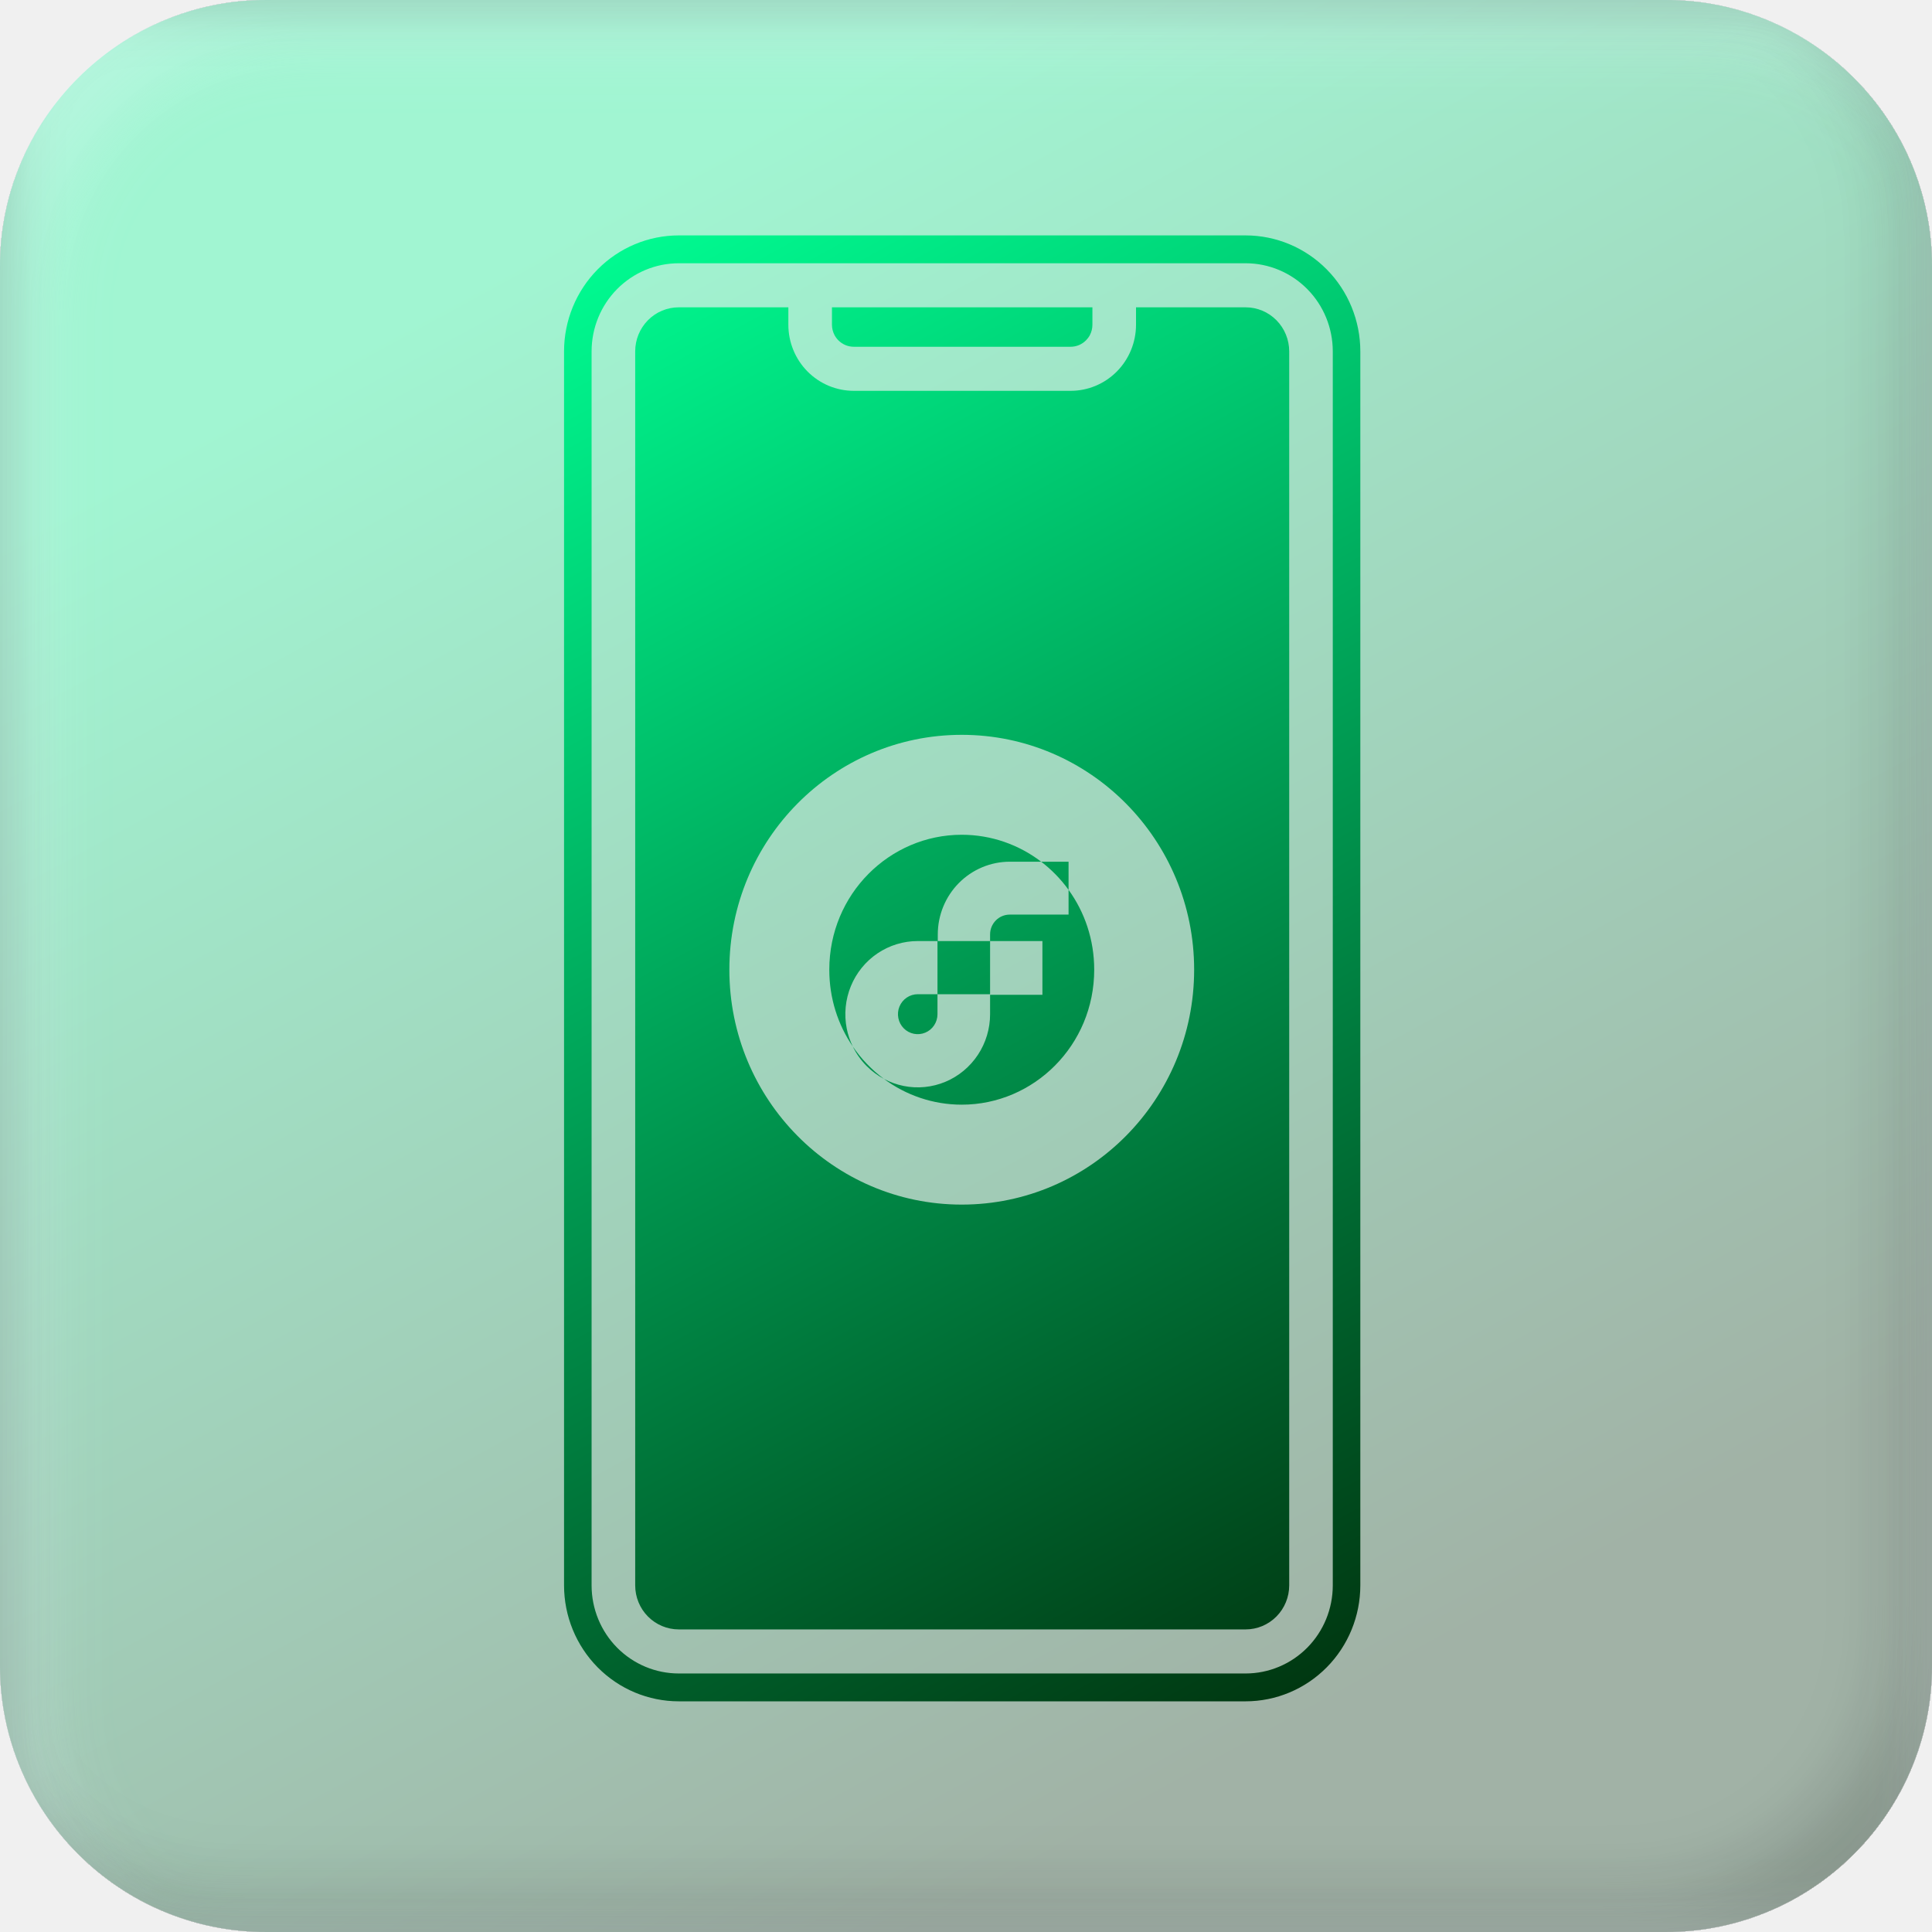
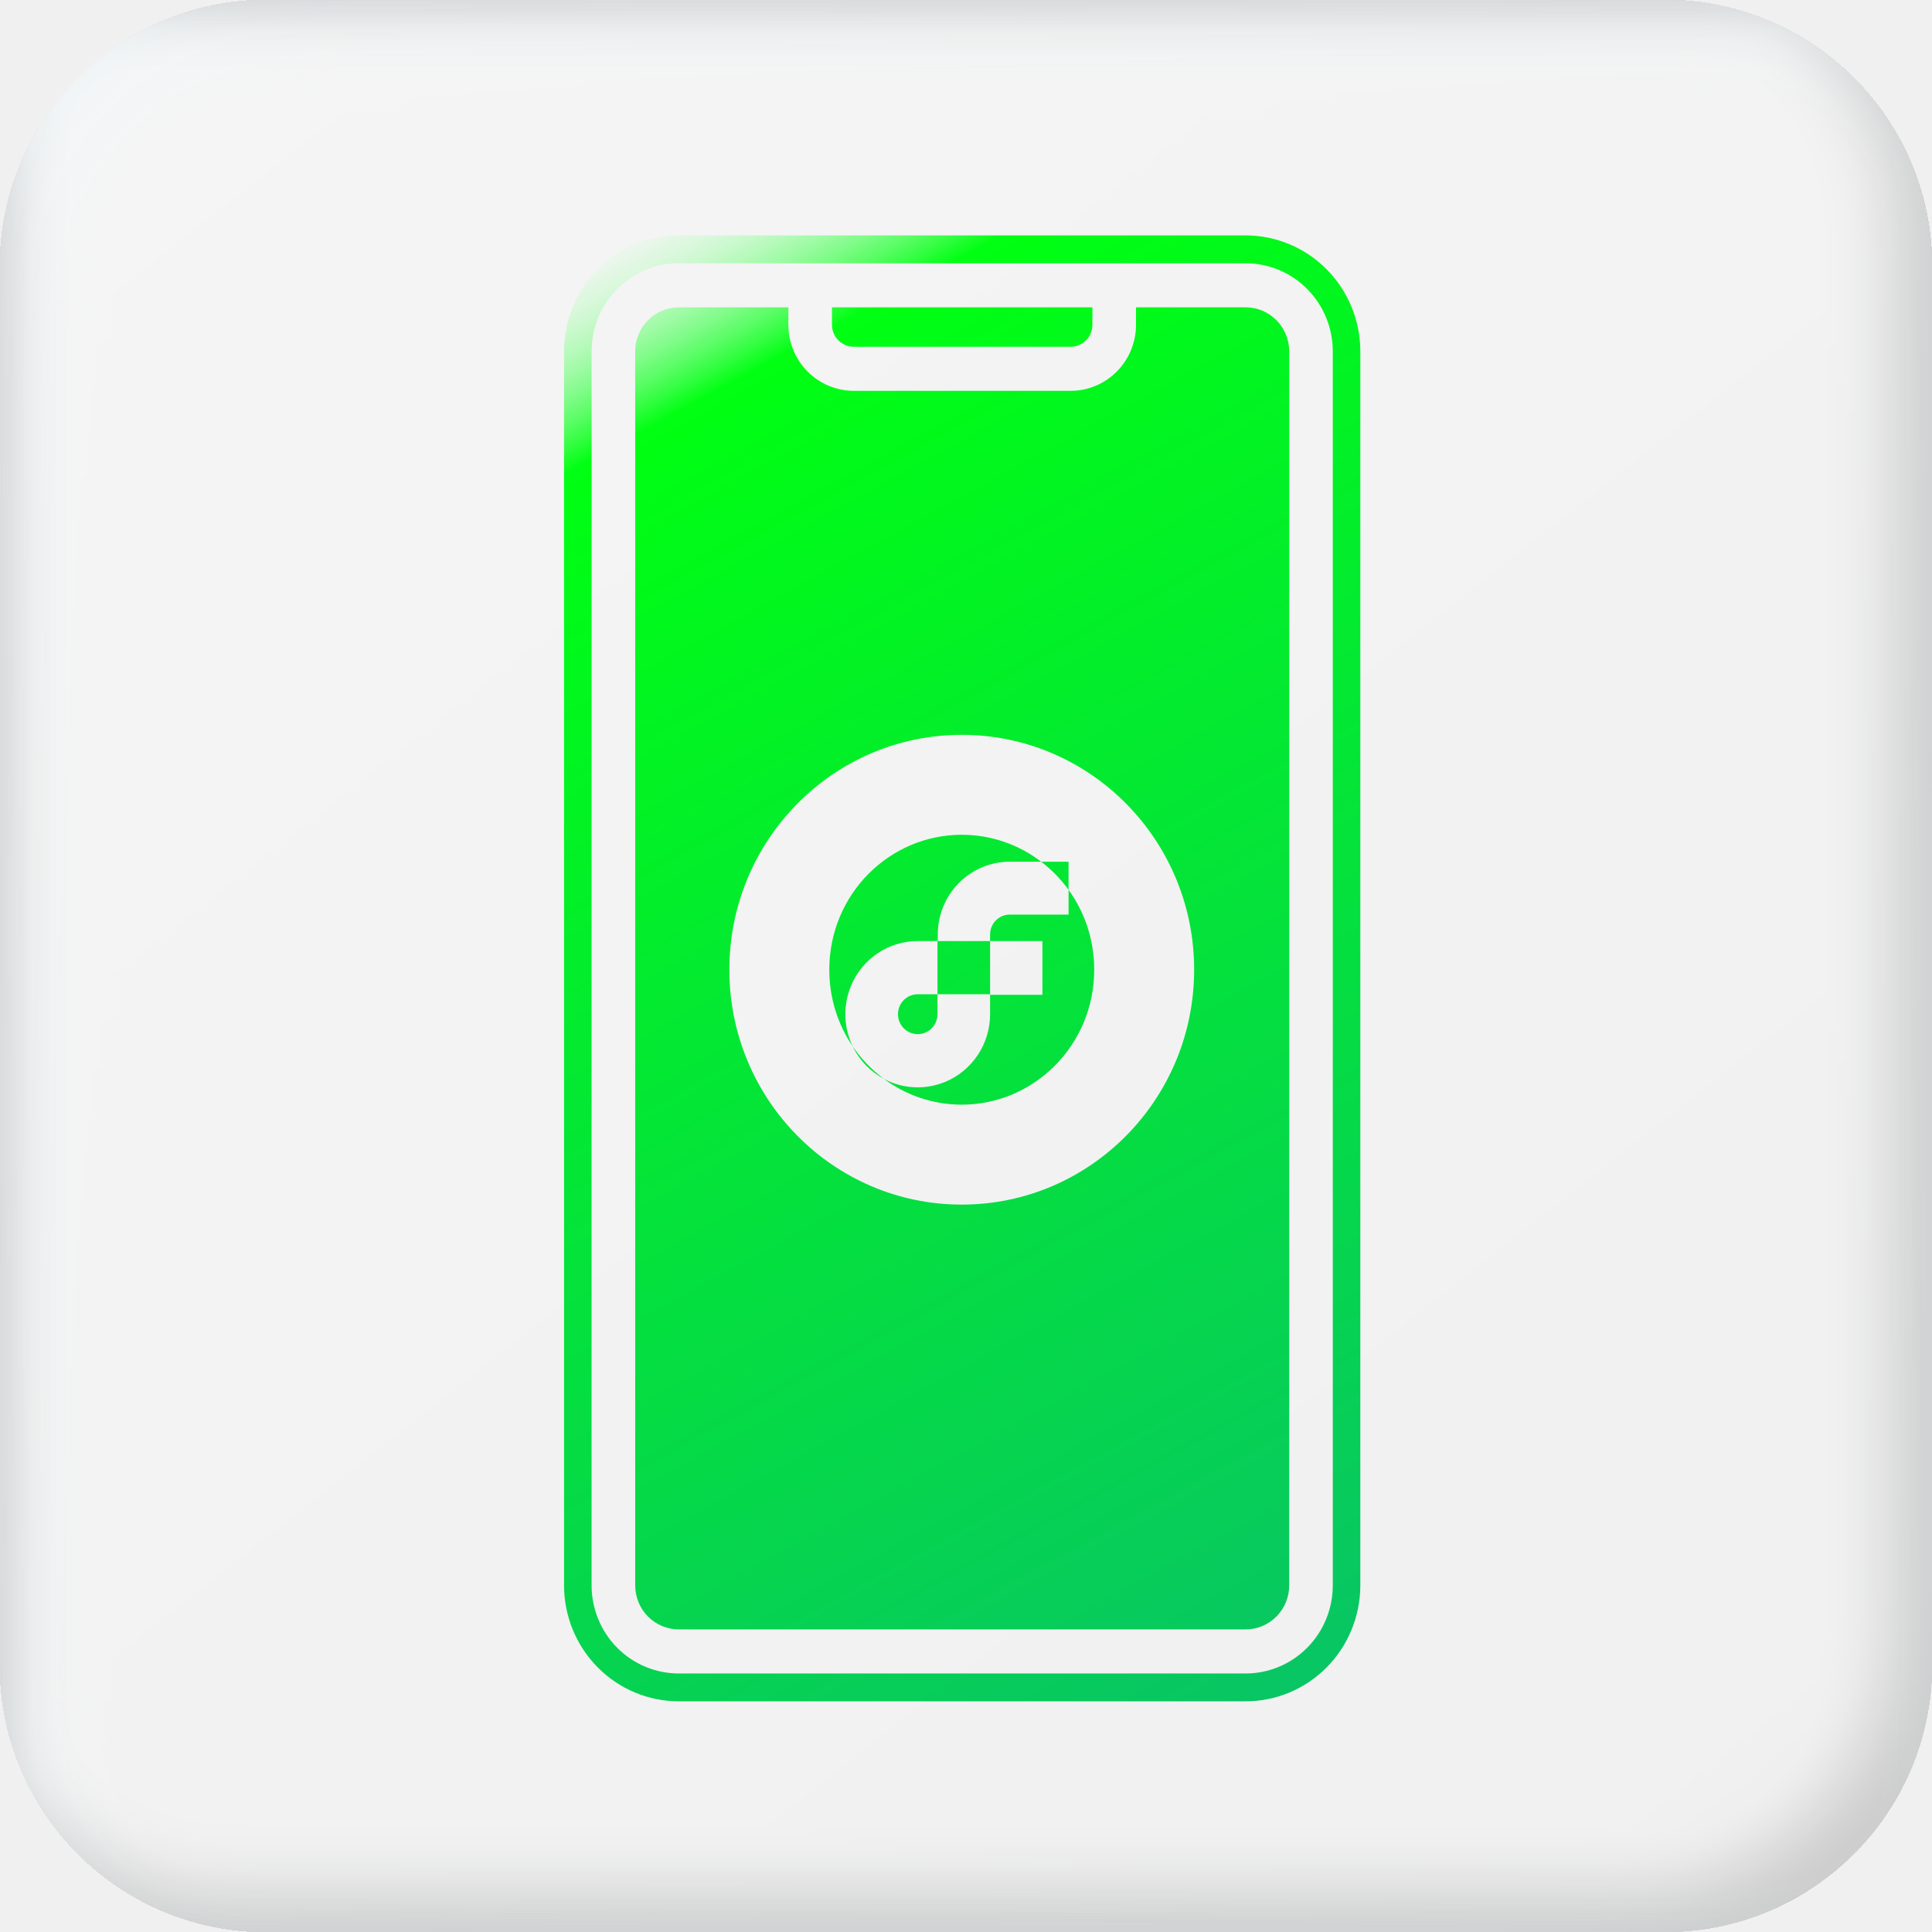
<svg xmlns="http://www.w3.org/2000/svg" viewBox="0 0 58 58" fill="none">
  <g filter="url(#filter0_bii_126_44434)">
    <rect width="58" height="58" rx="8" fill="url(#paint0_linear_126_44434)" fill-opacity="0.33" />
  </g>
  <g clip-path="url(#clip0_126_44434)">
-     <path fill-rule="evenodd" clip-rule="evenodd" d="M38.319 9.613C38.074 9.365 37.741 9.226 37.394 9.226H34.104V9.749C34.104 10.275 33.897 10.78 33.529 11.152C33.161 11.524 32.661 11.733 32.141 11.733H25.63C25.11 11.733 24.61 11.524 24.242 11.152C23.874 10.78 23.667 10.275 23.667 9.749V9.226H20.378C20.03 9.226 19.697 9.365 19.452 9.613C19.206 9.862 19.069 10.198 19.069 10.549V47.593C19.069 47.944 19.206 48.281 19.452 48.529C19.698 48.777 20.03 48.916 20.378 48.916H37.394C37.741 48.916 38.074 48.777 38.319 48.529C38.565 48.281 38.703 47.944 38.703 47.593V10.549C38.703 10.198 38.565 9.862 38.319 9.613ZM20.378 7.067H37.394C38.307 7.067 39.183 7.434 39.829 8.087C40.475 8.74 40.838 9.626 40.838 10.549V47.593C40.838 48.516 40.475 49.402 39.829 50.055C39.183 50.708 38.307 51.075 37.394 51.075H20.378C19.464 51.075 18.588 50.708 17.942 50.055C17.296 49.402 16.933 48.516 16.933 47.593V10.549C16.933 9.626 17.296 8.74 17.942 8.087C18.588 7.434 19.464 7.067 20.378 7.067ZM18.526 8.678C19.017 8.182 19.683 7.903 20.378 7.903H37.394C38.088 7.903 38.754 8.182 39.245 8.678C39.736 9.174 40.011 9.847 40.011 10.549V47.593C40.011 48.295 39.736 48.968 39.245 49.464C38.754 49.96 38.088 50.239 37.394 50.239H20.378C19.683 50.239 19.017 49.96 18.526 49.464C18.035 48.968 17.76 48.295 17.76 47.593V10.549C17.76 9.847 18.035 9.174 18.526 8.678ZM24.976 9.226H32.795V9.749C32.795 9.859 32.768 9.966 32.718 10.062C32.688 10.118 32.649 10.17 32.604 10.216C32.481 10.34 32.315 10.41 32.141 10.41H25.631C25.457 10.41 25.291 10.34 25.168 10.216C25.122 10.17 25.084 10.118 25.054 10.062C25.004 9.967 24.977 9.862 24.976 9.753L24.976 9.749L24.976 9.226ZM28.872 33.163C31.038 33.163 32.849 31.379 32.849 29.111C32.849 28.208 32.562 27.381 32.079 26.714V25.869H31.257C30.589 25.359 29.76 25.06 28.872 25.06C26.706 25.06 24.896 26.843 24.896 29.111C24.896 29.973 25.157 30.765 25.601 31.416C25.705 31.631 25.845 31.829 26.014 32C26.169 32.156 26.345 32.287 26.536 32.389C27.195 32.877 28.006 33.163 28.872 33.163ZM28.144 29.847V28.251H27.55C27.121 28.251 26.701 28.38 26.343 28.621C25.986 28.862 25.707 29.205 25.543 29.607C25.379 30.008 25.336 30.449 25.419 30.875C25.456 31.064 25.518 31.245 25.601 31.416C25.857 31.792 26.174 32.121 26.536 32.389C26.72 32.487 26.919 32.559 27.127 32.601C27.548 32.686 27.985 32.642 28.382 32.476C28.779 32.31 29.118 32.028 29.357 31.667C29.596 31.306 29.723 30.881 29.723 30.447V29.865H31.294V28.251H29.723V29.847H28.144ZM28.144 29.847V30.447C28.144 30.566 28.109 30.681 28.044 30.78C27.979 30.879 27.886 30.956 27.777 31.001C27.669 31.046 27.55 31.058 27.435 31.035C27.32 31.012 27.214 30.955 27.131 30.871C27.048 30.787 26.991 30.68 26.969 30.564C26.946 30.448 26.957 30.327 27.002 30.218C27.047 30.108 27.123 30.014 27.221 29.948C27.318 29.883 27.433 29.847 27.55 29.847H28.144ZM31.257 25.869H30.312C29.74 25.87 29.191 26.1 28.786 26.509C28.381 26.918 28.153 27.473 28.153 28.052V28.251H29.723V28.052C29.723 27.894 29.785 27.743 29.896 27.631C30.006 27.52 30.156 27.457 30.312 27.457H32.079V26.714C31.847 26.392 31.57 26.108 31.257 25.869ZM35.849 29.111C35.849 33.006 32.726 36.163 28.872 36.163C25.019 36.163 21.896 33.006 21.896 29.111C21.896 25.217 25.019 22.06 28.872 22.06C32.726 22.06 35.849 25.217 35.849 29.111Z" fill="url(#paint0_linear_126_44434)" />
+     <path fill-rule="evenodd" clip-rule="evenodd" d="M38.319 9.613C38.074 9.365 37.741 9.226 37.394 9.226H34.104V9.749C34.104 10.275 33.897 10.78 33.529 11.152C33.161 11.524 32.661 11.733 32.141 11.733H25.63C25.11 11.733 24.61 11.524 24.242 11.152C23.874 10.78 23.667 10.275 23.667 9.749V9.226H20.378C20.03 9.226 19.697 9.365 19.452 9.613C19.206 9.862 19.069 10.198 19.069 10.549V47.593C19.069 47.944 19.206 48.281 19.452 48.529C19.698 48.777 20.03 48.916 20.378 48.916H37.394C37.741 48.916 38.074 48.777 38.319 48.529C38.565 48.281 38.703 47.944 38.703 47.593V10.549C38.703 10.198 38.565 9.862 38.319 9.613ZM20.378 7.067H37.394C38.307 7.067 39.183 7.434 39.829 8.087C40.475 8.74 40.838 9.626 40.838 10.549V47.593C40.838 48.516 40.475 49.402 39.829 50.055C39.183 50.708 38.307 51.075 37.394 51.075H20.378C19.464 51.075 18.588 50.708 17.942 50.055C17.296 49.402 16.933 48.516 16.933 47.593V10.549C16.933 9.626 17.296 8.74 17.942 8.087C18.588 7.434 19.464 7.067 20.378 7.067ZM18.526 8.678C19.017 8.182 19.683 7.903 20.378 7.903H37.394C38.088 7.903 38.754 8.182 39.245 8.678C39.736 9.174 40.011 9.847 40.011 10.549V47.593C40.011 48.295 39.736 48.968 39.245 49.464C38.754 49.96 38.088 50.239 37.394 50.239H20.378C19.683 50.239 19.017 49.96 18.526 49.464C18.035 48.968 17.76 48.295 17.76 47.593V10.549C17.76 9.847 18.035 9.174 18.526 8.678ZM24.976 9.226H32.795V9.749C32.795 9.859 32.768 9.966 32.718 10.062C32.688 10.118 32.649 10.17 32.604 10.216C32.481 10.34 32.315 10.41 32.141 10.41H25.631C25.457 10.41 25.291 10.34 25.168 10.216C25.122 10.17 25.084 10.118 25.054 10.062C25.004 9.967 24.977 9.862 24.976 9.753L24.976 9.749L24.976 9.226ZM28.872 33.163C31.038 33.163 32.849 31.379 32.849 29.111C32.849 28.208 32.562 27.381 32.079 26.714V25.869H31.257C30.589 25.359 29.76 25.06 28.872 25.06C26.706 25.06 24.896 26.843 24.896 29.111C24.896 29.973 25.157 30.765 25.601 31.416C25.705 31.631 25.845 31.829 26.014 32C26.169 32.156 26.345 32.287 26.536 32.389C27.195 32.877 28.006 33.163 28.872 33.163ZM28.144 29.847V28.251H27.55C27.121 28.251 26.701 28.38 26.343 28.621C25.986 28.862 25.707 29.205 25.543 29.607C25.379 30.008 25.336 30.449 25.419 30.875C25.456 31.064 25.518 31.245 25.601 31.416C25.857 31.792 26.174 32.121 26.536 32.389C26.72 32.487 26.919 32.559 27.127 32.601C27.548 32.686 27.985 32.642 28.382 32.476C28.779 32.31 29.118 32.028 29.357 31.667C29.596 31.306 29.723 30.881 29.723 30.447V29.865H31.294V28.251H29.723V29.847H28.144ZM28.144 29.847V30.447C28.144 30.566 28.109 30.681 28.044 30.78C27.979 30.879 27.886 30.956 27.777 31.001C27.669 31.046 27.55 31.058 27.435 31.035C27.32 31.012 27.214 30.955 27.131 30.871C27.048 30.787 26.991 30.68 26.969 30.564C26.946 30.448 26.957 30.327 27.002 30.218C27.047 30.108 27.123 30.014 27.221 29.948C27.318 29.883 27.433 29.847 27.55 29.847H28.144ZM31.257 25.869H30.312C29.74 25.87 29.191 26.1 28.786 26.509C28.381 26.918 28.153 27.473 28.153 28.052V28.251H29.723V28.052C29.723 27.894 29.785 27.743 29.896 27.631C30.006 27.52 30.156 27.457 30.312 27.457H32.079V26.714C31.847 26.392 31.57 26.108 31.257 25.869ZM35.849 29.111C35.849 33.006 32.726 36.163 28.872 36.163C25.019 36.163 21.896 33.006 21.896 29.111C21.896 25.217 25.019 22.06 28.872 22.06C32.726 22.06 35.849 25.217 35.849 29.111Z" fill="url(#paint0_linear_126_44422)" />
  </g>
  <defs>
    <filter id="filter0_bii_126_44434" x="-49.016" y="-49.016" width="156.032" height="156.032" filterUnits="userSpaceOnUse" color-interpolation-filters="sRGB">
      <feFlood flood-opacity="0" result="BackgroundImageFix" />
      <feGaussianBlur in="BackgroundImageFix" stdDeviation="24.508" />
      <feComposite in2="SourceAlpha" operator="in" result="effect1_backgroundBlur_126_44434" />
      <feBlend mode="normal" in="SourceGraphic" in2="effect1_backgroundBlur_126_44434" result="shape" />
      <feColorMatrix in="SourceAlpha" type="matrix" values="0 0 0 0 0 0 0 0 0 0 0 0 0 0 0 0 0 0 127 0" result="hardAlpha" />
      <feOffset dx="1.178" dy="1.178" />
      <feGaussianBlur stdDeviation="1" />
      <feComposite in2="hardAlpha" operator="arithmetic" k2="-1" k3="1" />
      <feColorMatrix type="matrix" values="0 0 0 0 0.928 0 0 0 0 0.979 0 0 0 0 1 0 0 0 0.26 0" />
      <feBlend mode="normal" in2="shape" result="effect2_innerShadow_126_44434" />
      <feColorMatrix in="SourceAlpha" type="matrix" values="0 0 0 0 0 0 0 0 0 0 0 0 0 0 0 0 0 0 127 0" result="hardAlpha" />
      <feOffset dx="-1.18" dy="-1.18" />
      <feGaussianBlur stdDeviation="1" />
      <feComposite in2="hardAlpha" operator="arithmetic" k2="-1" k3="1" />
      <feColorMatrix type="matrix" values="0 0 0 0 0 0 0 0 0 0 0 0 0 0 0 0 0 0 0.15 0" />
      <feBlend mode="normal" in2="effect2_innerShadow_126_44434" result="effect3_innerShadow_126_44434" />
    </filter>
-     <linearGradient id="paint0_linear_126_44434" x1="16.809" y1="7.019" x2="40.822" y2="50.981" gradientUnits="userSpaceOnUse">
-       <stop stop-color="#00FF94" />
-       <stop offset="1" stop-color="#00330E" />
+     <linearGradient id="paint0_linear_126_44434" x1="8.746" y1="-4.603" x2="58" y2="58" gradientUnits="userSpaceOnUse">
+       <stop stop-color="white" />
+       <stop offset="1" stop-color="white" stop-opacity="0" />
+     </linearGradient>
+     <linearGradient id="paint0_linear_126_44422" x1="16.809" y1="7.019" x2="40.822" y2="50.981" gradientUnits="userSpaceOnUse">
+       <stop stop-color="white" stop-opacity="0.01" />
+       <stop offset="0.128" stop-color="#00FF12" />
+       <stop offset="1" stop-color="#08C466" />
    </linearGradient>
    <clipPath id="clip0_126_44434">
      <rect width="41.745" height="44.701" fill="white" transform="translate(7.94269 6.64968)" />
    </clipPath>
  </defs>
</svg>
